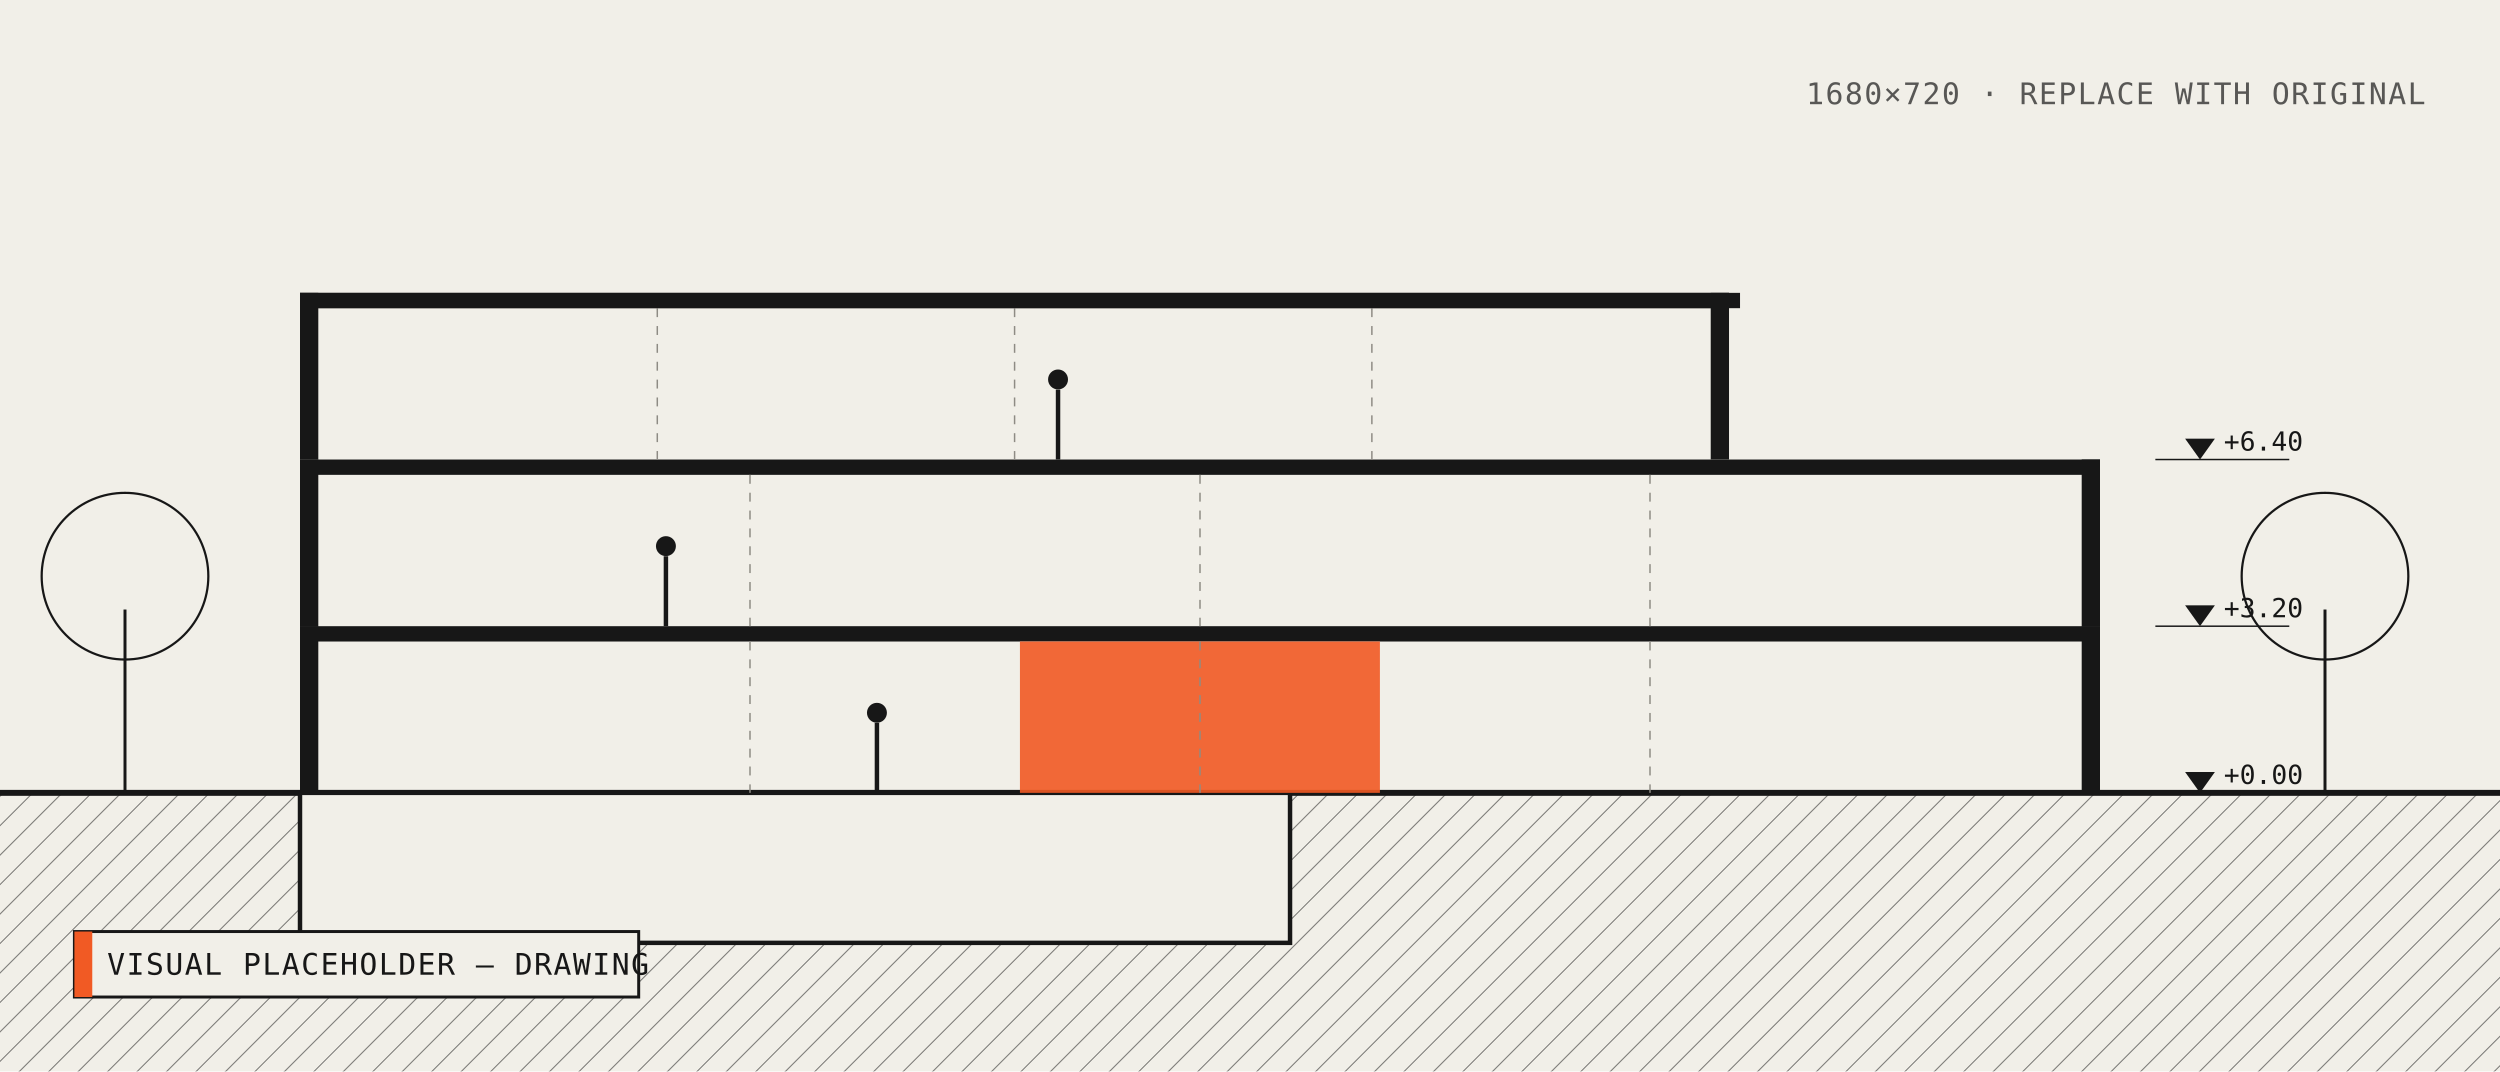
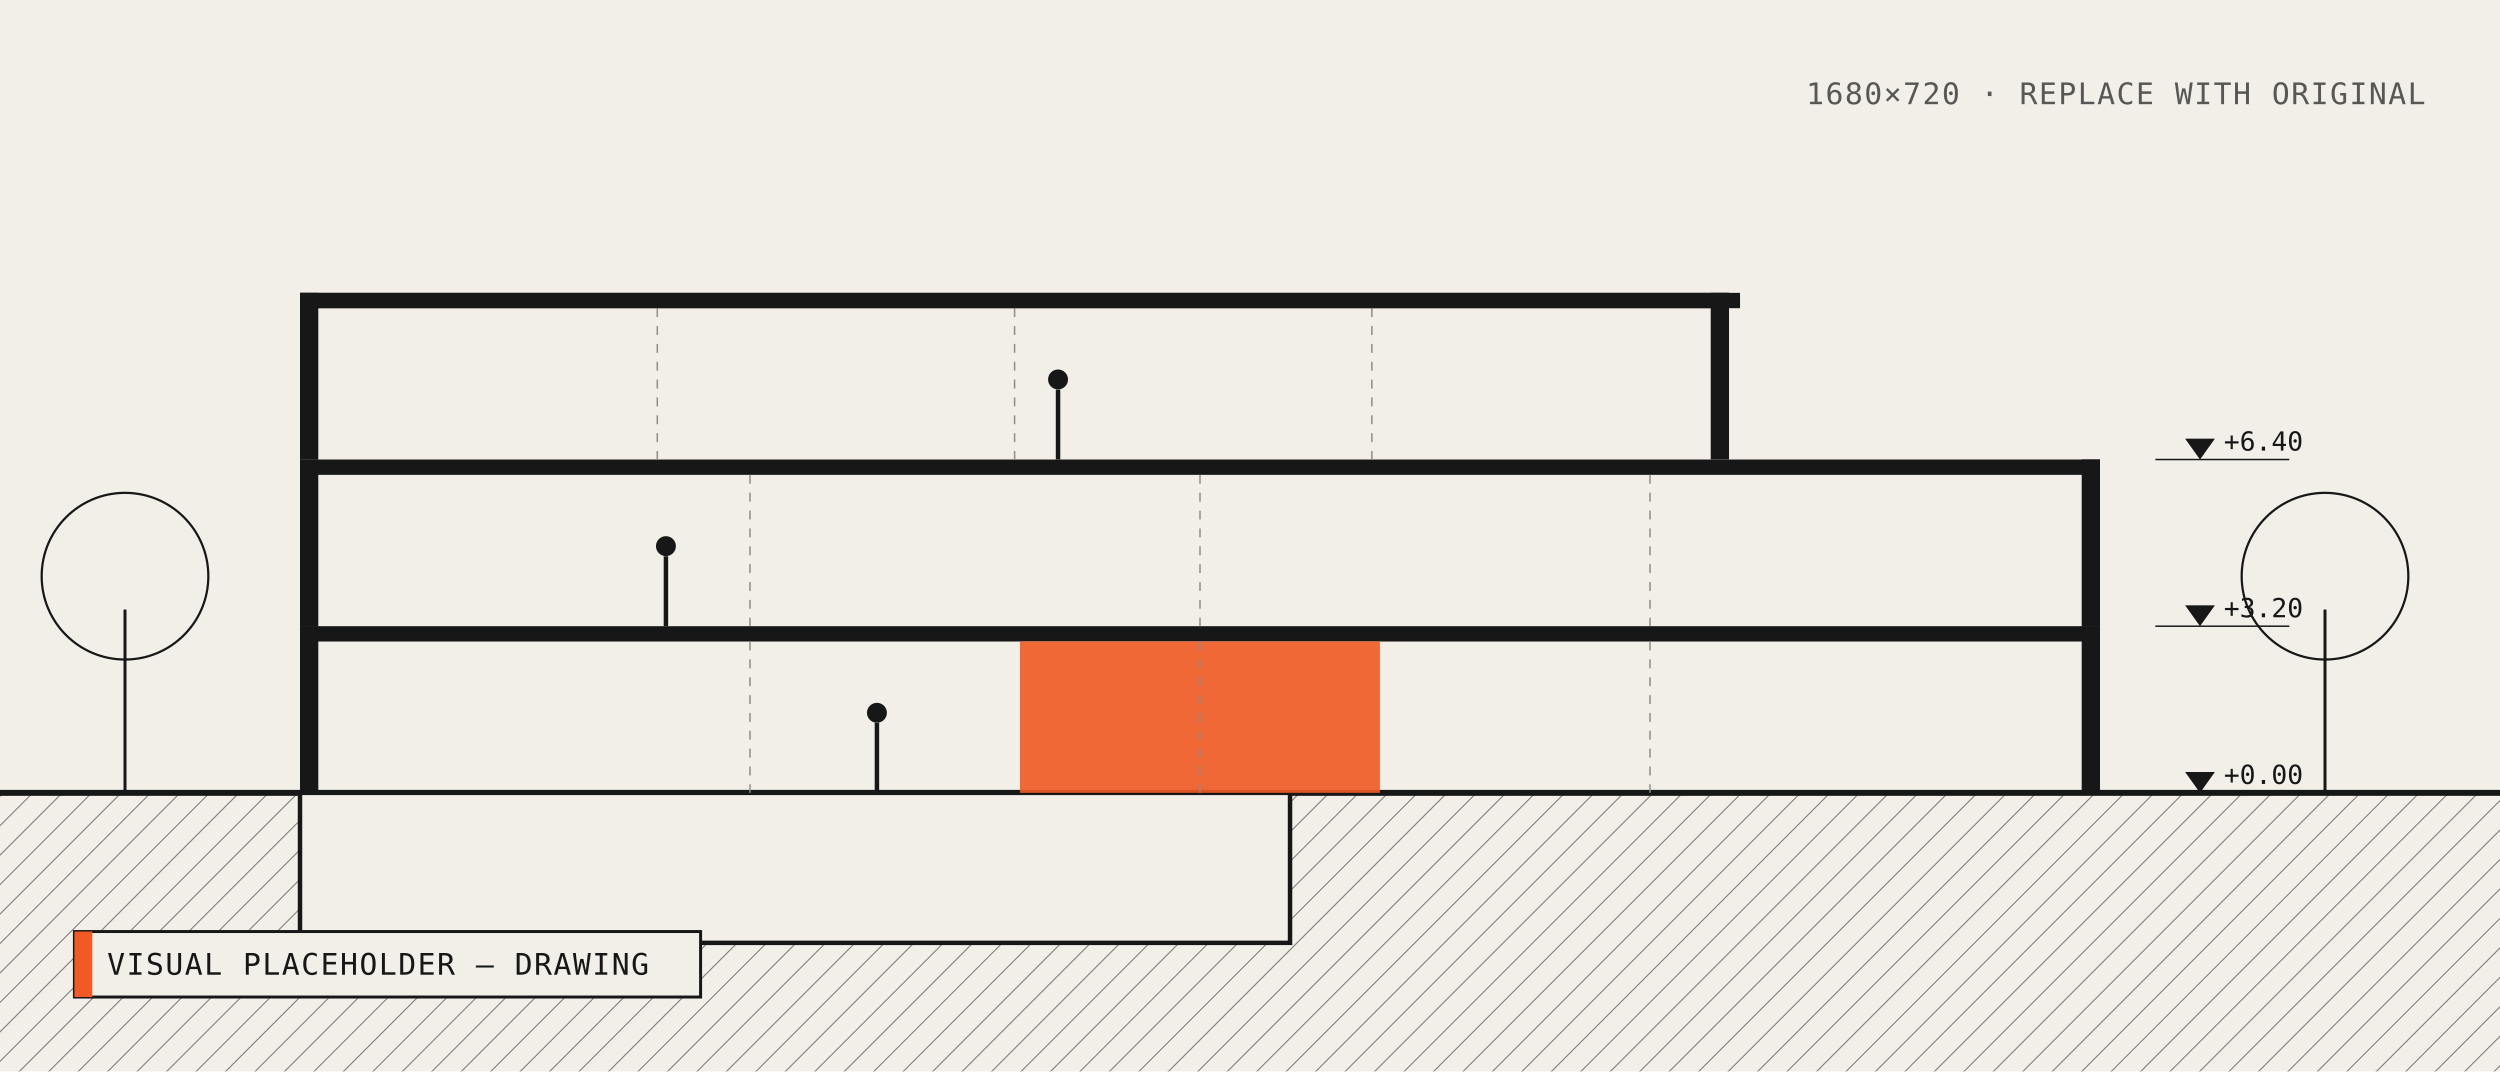
<svg xmlns="http://www.w3.org/2000/svg" viewBox="0 0 1680 720" width="1680" height="720">
  <rect width="1680" height="720" fill="#F1EFE8" />
  <defs>
    <pattern id="hatch" width="14" height="14" patternUnits="userSpaceOnUse" patternTransform="rotate(45)">
      <line x1="0" y1="0" x2="0" y2="14" stroke="#171717" stroke-width="1.4" />
    </pattern>
  </defs>
  <rect x="0" y="532.8" width="1680" height="187.2" fill="url(#hatch)" opacity=".5" />
  <line x1="0" y1="532.8" x2="1680" y2="532.8" stroke="#171717" stroke-width="4" />
  <rect x="201.6" y="532.8" width="665.3" height="100.8" fill="#F1EFE8" stroke="#171717" stroke-width="3" />
  <rect x="201.6" y="420.8" width="1209.6" height="10.3" fill="#171717" />
  <rect x="201.6" y="420.8" width="12.3" height="112" fill="#171717" />
  <rect x="1398.9" y="420.8" width="12.3" height="112" fill="#171717" />
  <rect x="685.4" y="431.1" width="241.9" height="101.7" fill="#F15A24" opacity=".9" />
  <line x1="504" y1="431.1" x2="504" y2="532.8" stroke="#8E8B84" stroke-width="1" stroke-dasharray="6 6" />
  <line x1="806.4" y1="431.1" x2="806.4" y2="532.8" stroke="#8E8B84" stroke-width="1" stroke-dasharray="6 6" />
  <line x1="1108.8" y1="431.1" x2="1108.8" y2="532.8" stroke="#8E8B84" stroke-width="1" stroke-dasharray="6 6" />
  <line x1="589.3" y1="532.8" x2="589.3" y2="485.8" stroke="#171717" stroke-width="3" />
  <circle cx="589.3" cy="479" r="6.7" fill="#171717" />
  <polygon points="1478.4,532.8 1488.4,518.8 1468.4,518.8" fill="#171717" />
  <line x1="1448.4" y1="532.8" x2="1538.4" y2="532.8" stroke="#171717" stroke-width="1" />
  <text x="1494.4" y="526.8" font-family="monospace" font-size="17.7" fill="#171717">+0.00</text>
  <rect x="201.6" y="308.8" width="1209.6" height="10.3" fill="#171717" />
  <rect x="201.6" y="308.8" width="12.3" height="112" fill="#171717" />
  <rect x="1398.9" y="308.8" width="12.3" height="112" fill="#171717" />
  <line x1="504" y1="319.1" x2="504" y2="420.8" stroke="#8E8B84" stroke-width="1" stroke-dasharray="6 6" />
  <line x1="806.4" y1="319.1" x2="806.4" y2="420.8" stroke="#8E8B84" stroke-width="1" stroke-dasharray="6 6" />
  <line x1="1108.8" y1="319.1" x2="1108.8" y2="420.8" stroke="#8E8B84" stroke-width="1" stroke-dasharray="6 6" />
  <line x1="447.5" y1="420.8" x2="447.5" y2="373.8" stroke="#171717" stroke-width="3" />
  <circle cx="447.5" cy="367" r="6.7" fill="#171717" />
  <polygon points="1478.4,420.8 1488.4,406.8 1468.4,406.8" fill="#171717" />
  <line x1="1448.4" y1="420.8" x2="1538.4" y2="420.8" stroke="#171717" stroke-width="1" />
  <text x="1494.4" y="414.8" font-family="monospace" font-size="17.7" fill="#171717">+3.20</text>
  <rect x="201.6" y="196.8" width="960.3" height="10.3" fill="#171717" />
  <rect x="201.6" y="196.8" width="12.3" height="112" fill="#171717" />
  <rect x="1149.6" y="196.8" width="12.3" height="112" fill="#171717" />
  <line x1="441.7" y1="207.1" x2="441.7" y2="308.8" stroke="#8E8B84" stroke-width="1" stroke-dasharray="6 6" />
  <line x1="681.8" y1="207.1" x2="681.8" y2="308.8" stroke="#8E8B84" stroke-width="1" stroke-dasharray="6 6" />
  <line x1="921.9" y1="207.1" x2="921.9" y2="308.8" stroke="#8E8B84" stroke-width="1" stroke-dasharray="6 6" />
  <line x1="711" y1="308.8" x2="711" y2="261.8" stroke="#171717" stroke-width="3" />
  <circle cx="711" cy="255" r="6.7" fill="#171717" />
  <polygon points="1478.4,308.8 1488.4,294.8 1468.4,294.8" fill="#171717" />
  <line x1="1448.4" y1="308.8" x2="1538.4" y2="308.8" stroke="#171717" stroke-width="1" />
  <text x="1494.4" y="302.8" font-family="monospace" font-size="17.7" fill="#171717">+6.40</text>
  <rect x="201.6" y="196.8" width="967.7" height="10.3" fill="#171717" />
  <line x1="84" y1="532.8" x2="84" y2="409.6" stroke="#171717" stroke-width="2" />
  <circle cx="84" cy="387.2" r="56" fill="none" stroke="#171717" stroke-width="1.5" />
  <line x1="1562.4" y1="532.8" x2="1562.4" y2="409.6" stroke="#171717" stroke-width="2" />
  <circle cx="1562.4" cy="387.2" r="56" fill="none" stroke="#171717" stroke-width="1.5" />
  <g font-family="'IBM Plex Mono', ui-monospace, monospace" font-size="20" letter-spacing="1">
-     <rect x="50" y="626" width="379.2" height="44" fill="#F1EFE8" stroke="#171717" stroke-width="2" />
+     <rect x="50" y="626" width="420.8" height="44" fill="#F1EFE8" stroke="#171717" stroke-width="2" />
    <rect x="50" y="626" width="12" height="44" fill="#F15A24" />
    <text x="72" y="655" fill="#171717">VISUAL PLACEHOLDER — DRAWING</text>
    <text x="1630" y="70" fill="#171717" text-anchor="end" opacity=".7">1680×720 · REPLACE WITH ORIGINAL</text>
  </g>
</svg>
